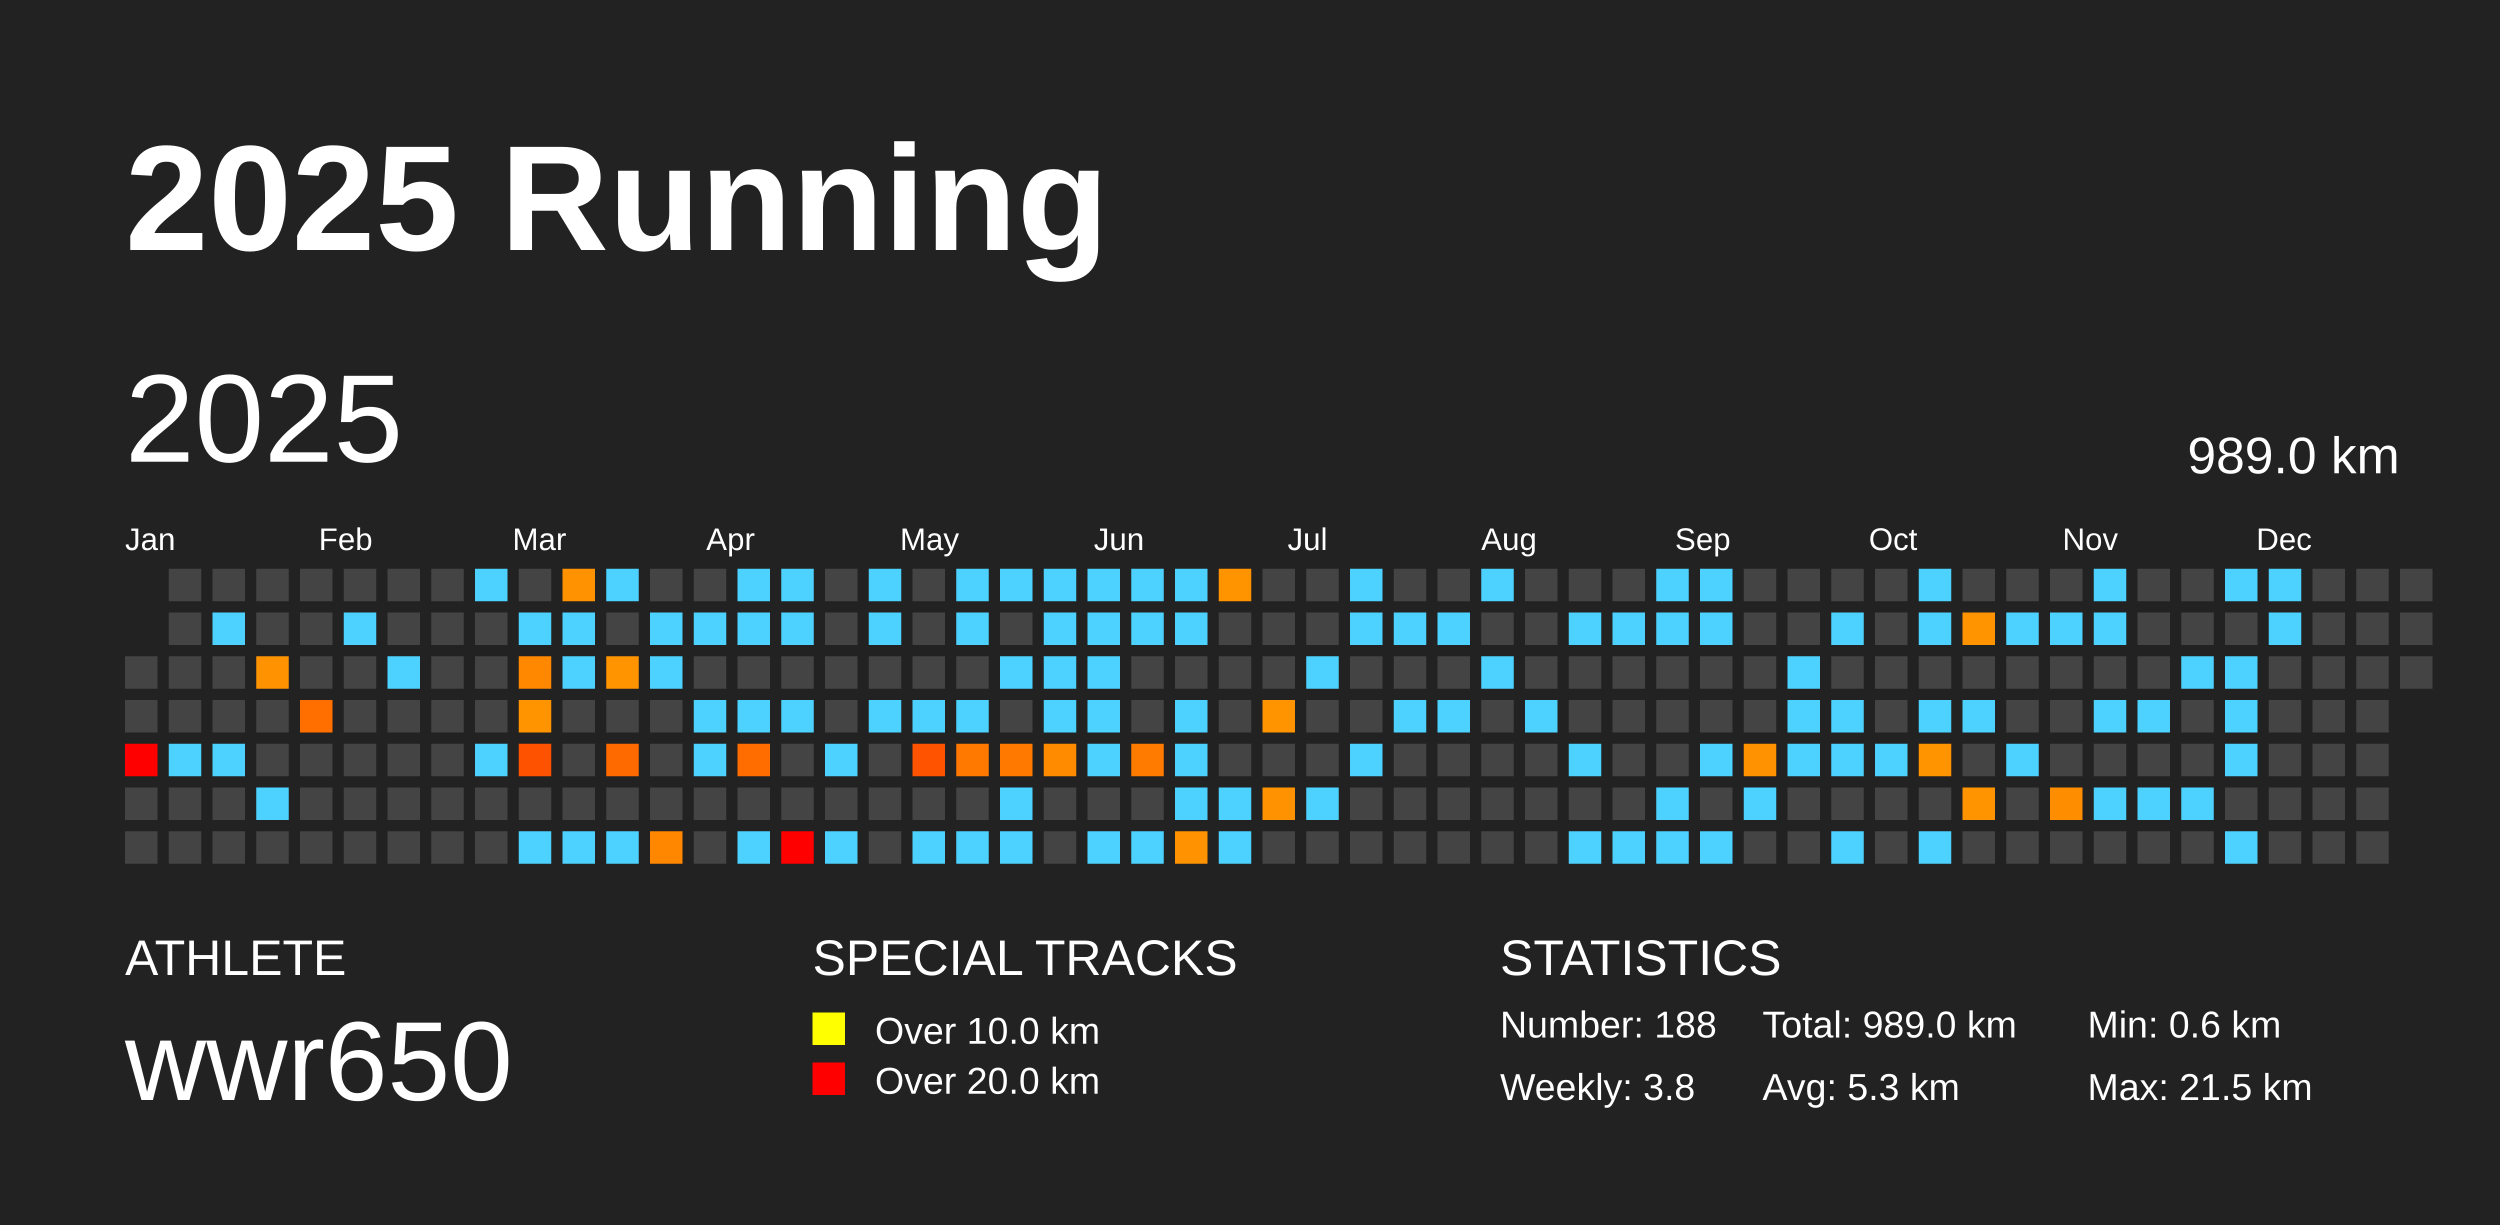
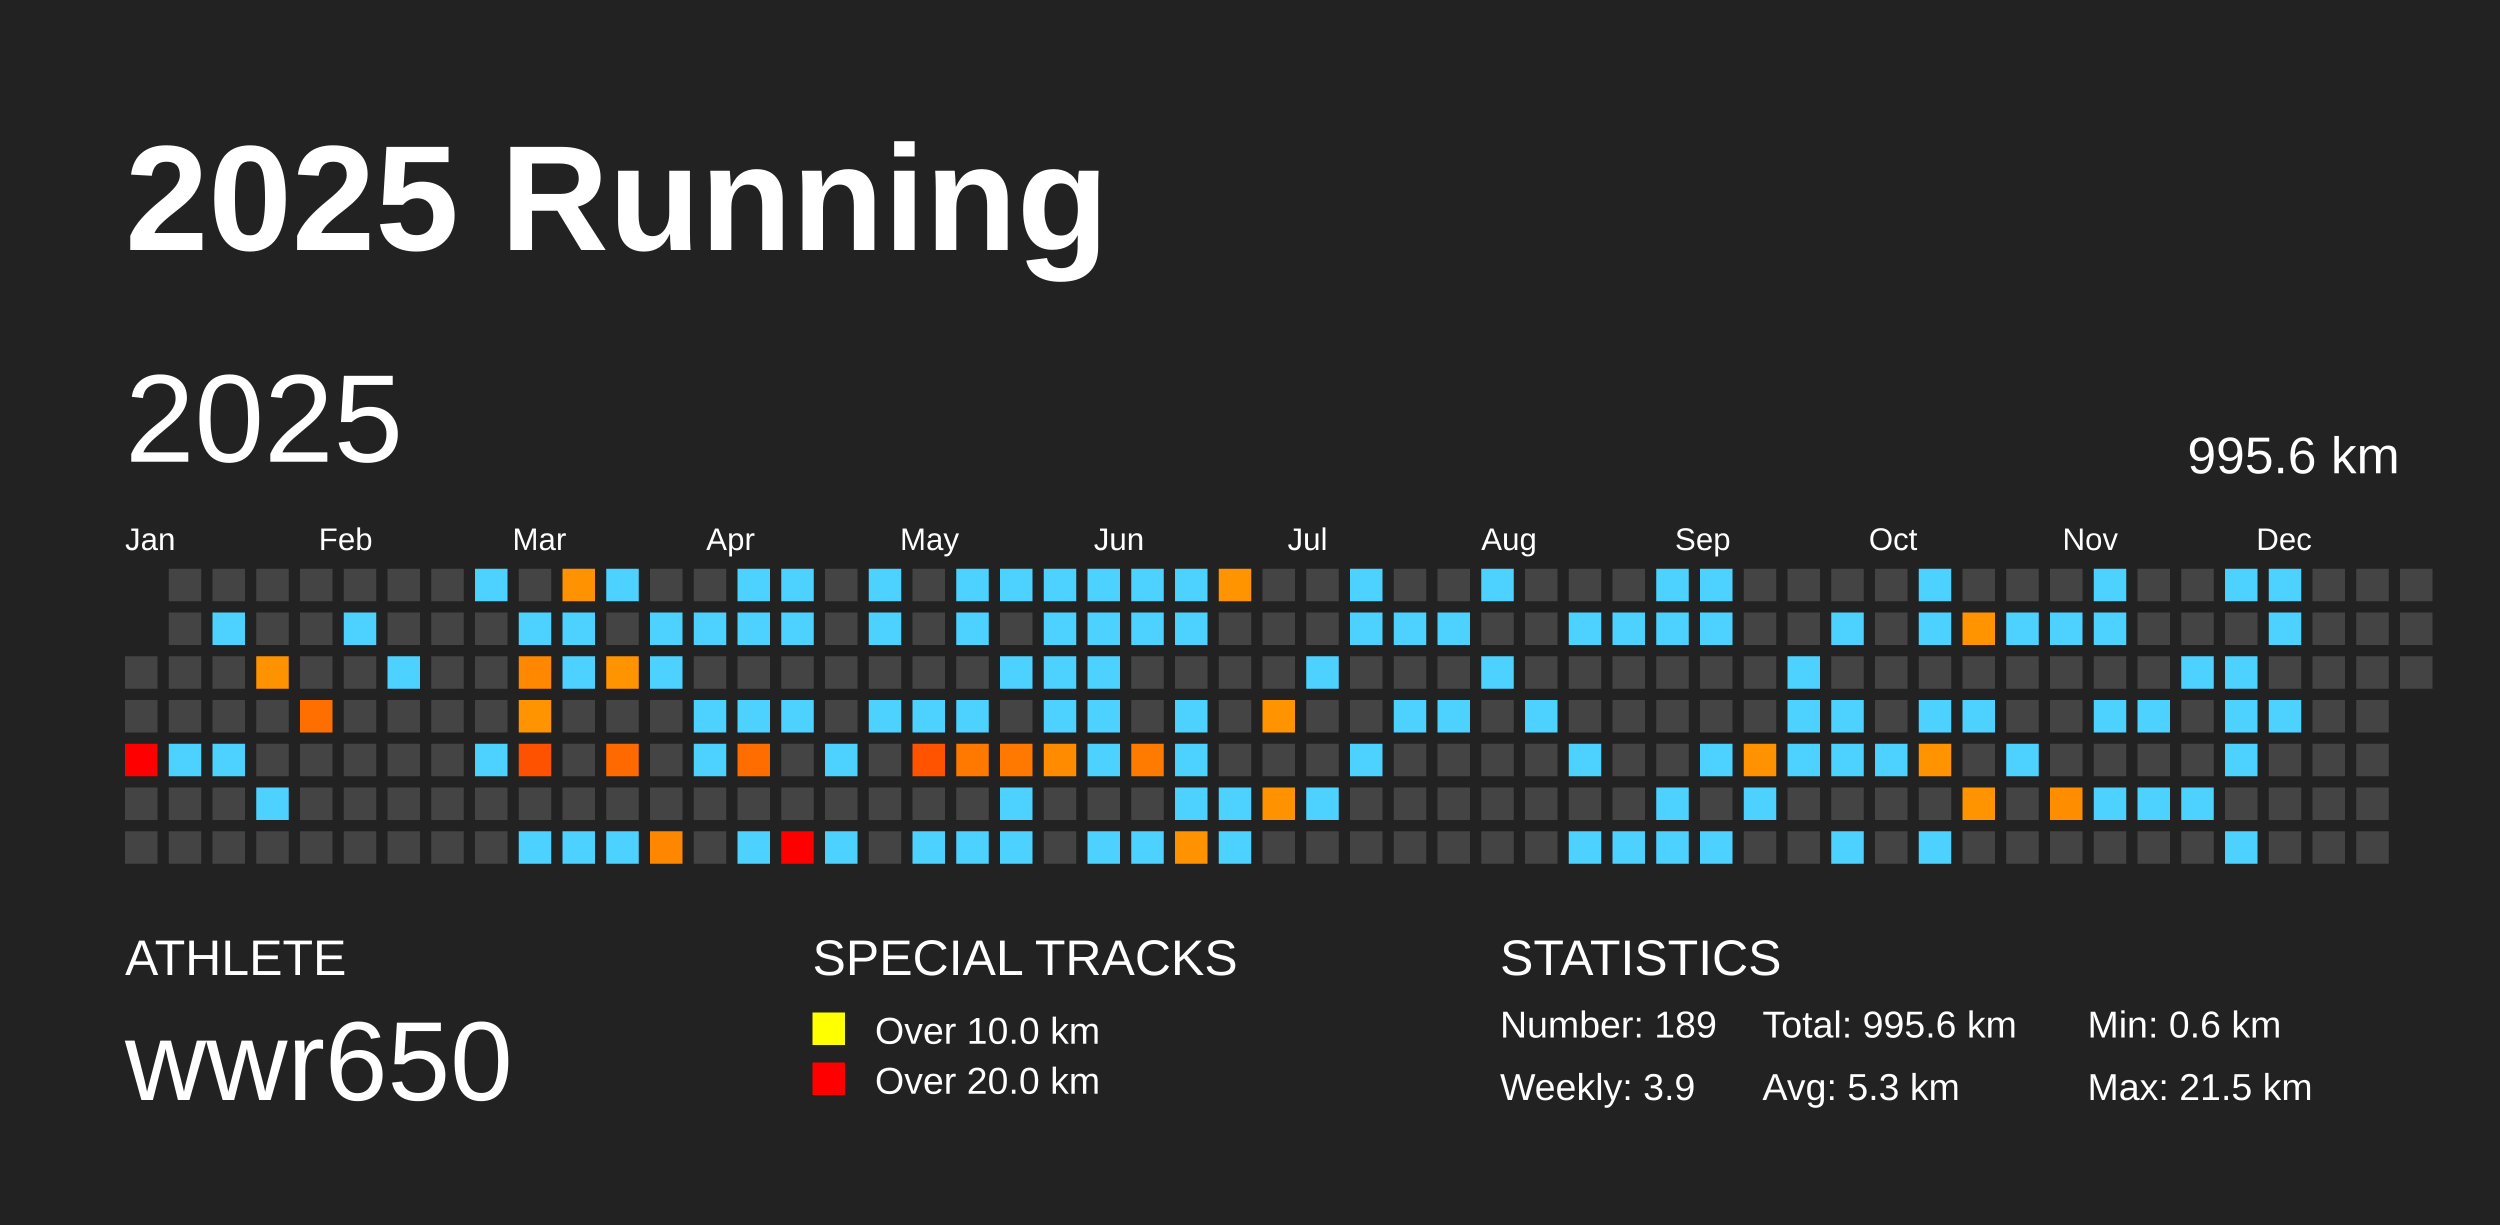
<svg xmlns="http://www.w3.org/2000/svg" baseProfile="full" height="98mm" version="1.1" viewBox="0,0,200,98" width="200mm">
  <defs />
  <rect fill="#222222" height="98" width="200" x="0" y="0" />
  <text fill="#FFFFFF" style="font-size:12px; font-family:Arial; font-weight:bold;" x="10" y="20">2025 Running</text>
  <text fill="#FFFFFF" style="font-size:4px; font-family:Arial" x="10" y="78">ATHLETE</text>
  <text fill="#FFFFFF" style="font-size:9px; font-family:Arial" x="10" y="88">wwr650</text>
  <text fill="#FFFFFF" style="font-size:4px; font-family:Arial" x="65" y="78">SPECIAL TRACKS</text>
  <rect fill="yellow" height="2.6" width="2.6" x="65" y="81" />
  <text fill="#FFFFFF" style="font-size:3px; font-family:Arial" x="70" y="83.5">Over 10.0 km</text>
  <rect fill="red" height="2.6" width="2.6" x="65" y="85" />
  <text fill="#FFFFFF" style="font-size:3px; font-family:Arial" x="70" y="87.5">Over 20.0 km</text>
  <text fill="#FFFFFF" style="font-size:4px; font-family:Arial" x="120" y="78">STATISTICS</text>
-   <text fill="#FFFFFF" style="font-size:3px; font-family:Arial" x="120" y="83">Number: 188</text>
-   <text fill="#FFFFFF" style="font-size:3px; font-family:Arial" x="120" y="88">Weekly: 3.8</text>
-   <text fill="#FFFFFF" style="font-size:3px; font-family:Arial" x="141" y="83">Total: 989.0 km</text>
+   <text fill="#FFFFFF" style="font-size:3px; font-family:Arial" x="120" y="83">Number: 189</text>
+   <text fill="#FFFFFF" style="font-size:3px; font-family:Arial" x="120" y="88">Weekly: 3.9</text>
+   <text fill="#FFFFFF" style="font-size:3px; font-family:Arial" x="141" y="83">Total: 995.6 km</text>
  <text fill="#FFFFFF" style="font-size:3px; font-family:Arial" x="141" y="88">Avg: 5.3 km</text>
  <text fill="#FFFFFF" style="font-size:3px; font-family:Arial" x="167" y="83">Min: 0.6 km</text>
  <text fill="#FFFFFF" style="font-size:3px; font-family:Arial" x="167" y="88">Max: 21.5 km</text>
  <text dominant-baseline="hanging" fill="#FFFFFF" style="font-size:10.0px; font-family:Arial;" x="10" y="30">2025</text>
-   <text dominant-baseline="hanging" fill="#FFFFFF" style="font-size:4.125px; font-family:Arial;" x="175" y="35">989.0 km</text>
+   <text dominant-baseline="hanging" fill="#FFFFFF" style="font-size:4.125px; font-family:Arial;" x="175" y="35">995.6 km</text>
  <text fill="#FFFFFF" style="font-size:2.5px; font-family:Arial" x="10.0" y="44">Jan</text>
  <text fill="#FFFFFF" style="font-size:2.5px; font-family:Arial" x="25.5" y="44">Feb</text>
  <text fill="#FFFFFF" style="font-size:2.5px; font-family:Arial" x="41.0" y="44">Mar</text>
  <text fill="#FFFFFF" style="font-size:2.5px; font-family:Arial" x="56.5" y="44">Apr</text>
  <text fill="#FFFFFF" style="font-size:2.5px; font-family:Arial" x="72.0" y="44">May</text>
  <text fill="#FFFFFF" style="font-size:2.5px; font-family:Arial" x="87.5" y="44">Jun</text>
  <text fill="#FFFFFF" style="font-size:2.5px; font-family:Arial" x="103.0" y="44">Jul</text>
  <text fill="#FFFFFF" style="font-size:2.5px; font-family:Arial" x="118.5" y="44">Aug</text>
  <text fill="#FFFFFF" style="font-size:2.5px; font-family:Arial" x="134.0" y="44">Sep</text>
  <text fill="#FFFFFF" style="font-size:2.5px; font-family:Arial" x="149.5" y="44">Oct</text>
  <text fill="#FFFFFF" style="font-size:2.5px; font-family:Arial" x="165.0" y="44">Nov</text>
  <text fill="#FFFFFF" style="font-size:2.5px; font-family:Arial" x="180.5" y="44">Dec</text>
  <rect fill="#444444" height="2.6" width="2.6" x="10.0" y="52.5" />
  <rect fill="#444444" height="2.6" width="2.6" x="10.0" y="56.0" />
  <rect fill="red" height="2.6" width="2.6" x="10.0" y="59.5" />
  <rect fill="#444444" height="2.6" width="2.6" x="10.0" y="63.0" />
  <rect fill="#444444" height="2.6" width="2.6" x="10.0" y="66.5" />
  <rect fill="#444444" height="2.6" width="2.6" x="13.5" y="45.5" />
  <rect fill="#444444" height="2.6" width="2.6" x="13.5" y="49.0" />
  <rect fill="#444444" height="2.6" width="2.6" x="13.5" y="52.5" />
  <rect fill="#444444" height="2.6" width="2.6" x="13.5" y="56.0" />
  <rect fill="#4dd2ff" height="2.6" width="2.6" x="13.5" y="59.5" />
  <rect fill="#444444" height="2.6" width="2.6" x="13.5" y="63.0" />
  <rect fill="#444444" height="2.6" width="2.6" x="13.5" y="66.5" />
  <rect fill="#444444" height="2.6" width="2.6" x="17.0" y="45.5" />
  <rect fill="#4dd2ff" height="2.6" width="2.6" x="17.0" y="49.0" />
  <rect fill="#444444" height="2.6" width="2.6" x="17.0" y="52.5" />
  <rect fill="#444444" height="2.6" width="2.6" x="17.0" y="56.0" />
  <rect fill="#4dd2ff" height="2.6" width="2.6" x="17.0" y="59.5" />
  <rect fill="#444444" height="2.6" width="2.6" x="17.0" y="63.0" />
  <rect fill="#444444" height="2.6" width="2.6" x="17.0" y="66.5" />
  <rect fill="#444444" height="2.6" width="2.6" x="20.5" y="45.5" />
  <rect fill="#444444" height="2.6" width="2.6" x="20.5" y="49.0" />
  <rect fill="#ff9200" height="2.6" width="2.6" x="20.5" y="52.5" />
  <rect fill="#444444" height="2.6" width="2.6" x="20.5" y="56.0" />
  <rect fill="#444444" height="2.6" width="2.6" x="20.5" y="59.5" />
  <rect fill="#4dd2ff" height="2.6" width="2.6" x="20.5" y="63.0" />
  <rect fill="#444444" height="2.6" width="2.6" x="20.5" y="66.5" />
  <rect fill="#444444" height="2.6" width="2.6" x="24.0" y="45.5" />
  <rect fill="#444444" height="2.6" width="2.6" x="24.0" y="49.0" />
  <rect fill="#444444" height="2.6" width="2.6" x="24.0" y="52.5" />
  <rect fill="#ff6f00" height="2.6" width="2.6" x="24.0" y="56.0" />
  <rect fill="#444444" height="2.6" width="2.6" x="24.0" y="59.5" />
  <rect fill="#444444" height="2.6" width="2.6" x="24.0" y="63.0" />
  <rect fill="#444444" height="2.6" width="2.6" x="24.0" y="66.5" />
  <rect fill="#444444" height="2.6" width="2.6" x="27.5" y="45.5" />
  <rect fill="#4dd2ff" height="2.6" width="2.6" x="27.5" y="49.0" />
  <rect fill="#444444" height="2.6" width="2.6" x="27.5" y="52.5" />
  <rect fill="#444444" height="2.6" width="2.6" x="27.5" y="56.0" />
  <rect fill="#444444" height="2.6" width="2.6" x="27.5" y="59.5" />
  <rect fill="#444444" height="2.6" width="2.6" x="27.5" y="63.0" />
  <rect fill="#444444" height="2.6" width="2.6" x="27.5" y="66.5" />
  <rect fill="#444444" height="2.6" width="2.6" x="31.0" y="45.5" />
  <rect fill="#444444" height="2.6" width="2.6" x="31.0" y="49.0" />
  <rect fill="#4dd2ff" height="2.6" width="2.6" x="31.0" y="52.5" />
  <rect fill="#444444" height="2.6" width="2.6" x="31.0" y="56.0" />
  <rect fill="#444444" height="2.6" width="2.6" x="31.0" y="59.5" />
  <rect fill="#444444" height="2.6" width="2.6" x="31.0" y="63.0" />
  <rect fill="#444444" height="2.6" width="2.6" x="31.0" y="66.5" />
  <rect fill="#444444" height="2.6" width="2.6" x="34.5" y="45.5" />
  <rect fill="#444444" height="2.6" width="2.6" x="34.5" y="49.0" />
  <rect fill="#444444" height="2.6" width="2.6" x="34.5" y="52.5" />
  <rect fill="#444444" height="2.6" width="2.6" x="34.5" y="56.0" />
  <rect fill="#444444" height="2.6" width="2.6" x="34.5" y="59.5" />
  <rect fill="#444444" height="2.6" width="2.6" x="34.5" y="63.0" />
  <rect fill="#444444" height="2.6" width="2.6" x="34.5" y="66.5" />
  <rect fill="#4dd2ff" height="2.6" width="2.6" x="38.0" y="45.5" />
  <rect fill="#444444" height="2.6" width="2.6" x="38.0" y="49.0" />
  <rect fill="#444444" height="2.6" width="2.6" x="38.0" y="52.5" />
  <rect fill="#444444" height="2.6" width="2.6" x="38.0" y="56.0" />
  <rect fill="#4dd2ff" height="2.6" width="2.6" x="38.0" y="59.5" />
  <rect fill="#444444" height="2.6" width="2.6" x="38.0" y="63.0" />
  <rect fill="#444444" height="2.6" width="2.6" x="38.0" y="66.5" />
  <rect fill="#444444" height="2.6" width="2.6" x="41.5" y="45.5" />
  <rect fill="#4dd2ff" height="2.6" width="2.6" x="41.5" y="49.0" />
  <rect fill="#ff8800" height="2.6" width="2.6" x="41.5" y="52.5" />
  <rect fill="#ff9300" height="2.6" width="2.6" x="41.5" y="56.0" />
  <rect fill="#ff5200" height="2.6" width="2.6" x="41.5" y="59.5" />
  <rect fill="#444444" height="2.6" width="2.6" x="41.5" y="63.0" />
  <rect fill="#4dd2ff" height="2.6" width="2.6" x="41.5" y="66.5" />
  <rect fill="#ff9200" height="2.6" width="2.6" x="45.0" y="45.5" />
  <rect fill="#4dd2ff" height="2.6" width="2.6" x="45.0" y="49.0" />
  <rect fill="#4dd2ff" height="2.6" width="2.6" x="45.0" y="52.5" />
  <rect fill="#444444" height="2.6" width="2.6" x="45.0" y="56.0" />
  <rect fill="#444444" height="2.6" width="2.6" x="45.0" y="59.5" />
  <rect fill="#444444" height="2.6" width="2.6" x="45.0" y="63.0" />
  <rect fill="#4dd2ff" height="2.6" width="2.6" x="45.0" y="66.5" />
  <rect fill="#4dd2ff" height="2.6" width="2.6" x="48.5" y="45.5" />
  <rect fill="#444444" height="2.6" width="2.6" x="48.5" y="49.0" />
  <rect fill="#ff9300" height="2.6" width="2.6" x="48.5" y="52.5" />
  <rect fill="#444444" height="2.6" width="2.6" x="48.5" y="56.0" />
  <rect fill="#ff6a00" height="2.6" width="2.6" x="48.5" y="59.5" />
  <rect fill="#444444" height="2.6" width="2.6" x="48.5" y="63.0" />
  <rect fill="#4dd2ff" height="2.6" width="2.6" x="48.5" y="66.5" />
  <rect fill="#444444" height="2.6" width="2.6" x="52.0" y="45.5" />
  <rect fill="#4dd2ff" height="2.6" width="2.6" x="52.0" y="49.0" />
  <rect fill="#4dd2ff" height="2.6" width="2.6" x="52.0" y="52.5" />
  <rect fill="#444444" height="2.6" width="2.6" x="52.0" y="56.0" />
  <rect fill="#444444" height="2.6" width="2.6" x="52.0" y="59.5" />
  <rect fill="#444444" height="2.6" width="2.6" x="52.0" y="63.0" />
  <rect fill="#ff8700" height="2.6" width="2.6" x="52.0" y="66.5" />
  <rect fill="#444444" height="2.6" width="2.6" x="55.5" y="45.5" />
  <rect fill="#4dd2ff" height="2.6" width="2.6" x="55.5" y="49.0" />
  <rect fill="#444444" height="2.6" width="2.6" x="55.5" y="52.5" />
  <rect fill="#4dd2ff" height="2.6" width="2.6" x="55.5" y="56.0" />
  <rect fill="#4dd2ff" height="2.6" width="2.6" x="55.5" y="59.5" />
  <rect fill="#444444" height="2.6" width="2.6" x="55.5" y="63.0" />
  <rect fill="#444444" height="2.6" width="2.6" x="55.5" y="66.5" />
  <rect fill="#4dd2ff" height="2.6" width="2.6" x="59.0" y="45.5" />
  <rect fill="#4dd2ff" height="2.6" width="2.6" x="59.0" y="49.0" />
  <rect fill="#444444" height="2.6" width="2.6" x="59.0" y="52.5" />
  <rect fill="#4dd2ff" height="2.6" width="2.6" x="59.0" y="56.0" />
  <rect fill="#ff6c00" height="2.6" width="2.6" x="59.0" y="59.5" />
  <rect fill="#444444" height="2.6" width="2.6" x="59.0" y="63.0" />
  <rect fill="#4dd2ff" height="2.6" width="2.6" x="59.0" y="66.5" />
  <rect fill="#4dd2ff" height="2.6" width="2.6" x="62.5" y="45.5" />
  <rect fill="#4dd2ff" height="2.6" width="2.6" x="62.5" y="49.0" />
  <rect fill="#444444" height="2.6" width="2.6" x="62.5" y="52.5" />
  <rect fill="#4dd2ff" height="2.6" width="2.6" x="62.5" y="56.0" />
  <rect fill="#444444" height="2.6" width="2.6" x="62.5" y="59.5" />
  <rect fill="#444444" height="2.6" width="2.6" x="62.5" y="63.0" />
  <rect fill="red" height="2.6" width="2.6" x="62.5" y="66.5" />
  <rect fill="#444444" height="2.6" width="2.6" x="66.0" y="45.5" />
  <rect fill="#444444" height="2.6" width="2.6" x="66.0" y="49.0" />
  <rect fill="#444444" height="2.6" width="2.6" x="66.0" y="52.5" />
  <rect fill="#444444" height="2.6" width="2.6" x="66.0" y="56.0" />
  <rect fill="#4dd2ff" height="2.6" width="2.6" x="66.0" y="59.5" />
  <rect fill="#444444" height="2.6" width="2.6" x="66.0" y="63.0" />
  <rect fill="#4dd2ff" height="2.6" width="2.6" x="66.0" y="66.5" />
  <rect fill="#4dd2ff" height="2.6" width="2.6" x="69.5" y="45.5" />
  <rect fill="#4dd2ff" height="2.6" width="2.6" x="69.5" y="49.0" />
  <rect fill="#444444" height="2.6" width="2.6" x="69.5" y="52.5" />
  <rect fill="#4dd2ff" height="2.6" width="2.6" x="69.5" y="56.0" />
  <rect fill="#444444" height="2.6" width="2.6" x="69.5" y="59.5" />
  <rect fill="#444444" height="2.6" width="2.6" x="69.5" y="63.0" />
  <rect fill="#444444" height="2.6" width="2.6" x="69.5" y="66.5" />
  <rect fill="#444444" height="2.6" width="2.6" x="73.0" y="45.5" />
  <rect fill="#444444" height="2.6" width="2.6" x="73.0" y="49.0" />
  <rect fill="#444444" height="2.6" width="2.6" x="73.0" y="52.5" />
  <rect fill="#4dd2ff" height="2.6" width="2.6" x="73.0" y="56.0" />
  <rect fill="#ff5300" height="2.6" width="2.6" x="73.0" y="59.5" />
  <rect fill="#444444" height="2.6" width="2.6" x="73.0" y="63.0" />
  <rect fill="#4dd2ff" height="2.6" width="2.6" x="73.0" y="66.5" />
  <rect fill="#4dd2ff" height="2.6" width="2.6" x="76.5" y="45.5" />
  <rect fill="#4dd2ff" height="2.6" width="2.6" x="76.5" y="49.0" />
  <rect fill="#444444" height="2.6" width="2.6" x="76.5" y="52.5" />
  <rect fill="#4dd2ff" height="2.6" width="2.6" x="76.5" y="56.0" />
  <rect fill="#ff7900" height="2.6" width="2.6" x="76.5" y="59.5" />
  <rect fill="#444444" height="2.6" width="2.6" x="76.5" y="63.0" />
  <rect fill="#4dd2ff" height="2.6" width="2.6" x="76.5" y="66.5" />
  <rect fill="#4dd2ff" height="2.6" width="2.6" x="80.0" y="45.5" />
  <rect fill="#444444" height="2.6" width="2.6" x="80.0" y="49.0" />
  <rect fill="#4dd2ff" height="2.6" width="2.6" x="80.0" y="52.5" />
  <rect fill="#444444" height="2.6" width="2.6" x="80.0" y="56.0" />
  <rect fill="#ff7900" height="2.6" width="2.6" x="80.0" y="59.5" />
  <rect fill="#4dd2ff" height="2.6" width="2.6" x="80.0" y="63.0" />
  <rect fill="#4dd2ff" height="2.6" width="2.6" x="80.0" y="66.5" />
  <rect fill="#4dd2ff" height="2.6" width="2.6" x="83.5" y="45.5" />
  <rect fill="#4dd2ff" height="2.6" width="2.6" x="83.5" y="49.0" />
  <rect fill="#4dd2ff" height="2.6" width="2.6" x="83.5" y="52.5" />
  <rect fill="#4dd2ff" height="2.6" width="2.6" x="83.5" y="56.0" />
  <rect fill="#ff8c00" height="2.6" width="2.6" x="83.5" y="59.5" />
  <rect fill="#444444" height="2.6" width="2.6" x="83.5" y="63.0" />
  <rect fill="#444444" height="2.6" width="2.6" x="83.5" y="66.5" />
  <rect fill="#4dd2ff" height="2.6" width="2.6" x="87.0" y="45.5" />
  <rect fill="#4dd2ff" height="2.6" width="2.6" x="87.0" y="49.0" />
  <rect fill="#4dd2ff" height="2.6" width="2.6" x="87.0" y="52.5" />
  <rect fill="#4dd2ff" height="2.6" width="2.6" x="87.0" y="56.0" />
  <rect fill="#4dd2ff" height="2.6" width="2.6" x="87.0" y="59.5" />
  <rect fill="#444444" height="2.6" width="2.6" x="87.0" y="63.0" />
  <rect fill="#4dd2ff" height="2.6" width="2.6" x="87.0" y="66.5" />
  <rect fill="#4dd2ff" height="2.6" width="2.6" x="90.5" y="45.5" />
  <rect fill="#4dd2ff" height="2.6" width="2.6" x="90.5" y="49.0" />
  <rect fill="#444444" height="2.6" width="2.6" x="90.5" y="52.5" />
  <rect fill="#444444" height="2.6" width="2.6" x="90.5" y="56.0" />
  <rect fill="#ff7b00" height="2.6" width="2.6" x="90.5" y="59.5" />
  <rect fill="#444444" height="2.6" width="2.6" x="90.5" y="63.0" />
  <rect fill="#4dd2ff" height="2.6" width="2.6" x="90.5" y="66.5" />
  <rect fill="#4dd2ff" height="2.6" width="2.6" x="94.0" y="45.5" />
  <rect fill="#4dd2ff" height="2.6" width="2.6" x="94.0" y="49.0" />
  <rect fill="#444444" height="2.6" width="2.6" x="94.0" y="52.5" />
  <rect fill="#4dd2ff" height="2.6" width="2.6" x="94.0" y="56.0" />
  <rect fill="#4dd2ff" height="2.6" width="2.6" x="94.0" y="59.5" />
  <rect fill="#4dd2ff" height="2.6" width="2.6" x="94.0" y="63.0" />
  <rect fill="#ff9200" height="2.6" width="2.6" x="94.0" y="66.5" />
  <rect fill="#ff9300" height="2.6" width="2.6" x="97.5" y="45.5" />
  <rect fill="#444444" height="2.6" width="2.6" x="97.5" y="49.0" />
  <rect fill="#444444" height="2.6" width="2.6" x="97.5" y="52.5" />
  <rect fill="#444444" height="2.6" width="2.6" x="97.5" y="56.0" />
  <rect fill="#444444" height="2.6" width="2.6" x="97.5" y="59.5" />
  <rect fill="#4dd2ff" height="2.6" width="2.6" x="97.5" y="63.0" />
  <rect fill="#4dd2ff" height="2.6" width="2.6" x="97.5" y="66.5" />
  <rect fill="#444444" height="2.6" width="2.6" x="101.0" y="45.5" />
  <rect fill="#444444" height="2.6" width="2.6" x="101.0" y="49.0" />
  <rect fill="#444444" height="2.6" width="2.6" x="101.0" y="52.5" />
  <rect fill="#ff9300" height="2.6" width="2.6" x="101.0" y="56.0" />
  <rect fill="#444444" height="2.6" width="2.6" x="101.0" y="59.5" />
  <rect fill="#ff9200" height="2.6" width="2.6" x="101.0" y="63.0" />
  <rect fill="#444444" height="2.6" width="2.6" x="101.0" y="66.5" />
  <rect fill="#444444" height="2.6" width="2.6" x="104.5" y="45.5" />
  <rect fill="#444444" height="2.6" width="2.6" x="104.5" y="49.0" />
  <rect fill="#4dd2ff" height="2.6" width="2.6" x="104.5" y="52.5" />
  <rect fill="#444444" height="2.6" width="2.6" x="104.5" y="56.0" />
  <rect fill="#444444" height="2.6" width="2.6" x="104.5" y="59.5" />
  <rect fill="#4dd2ff" height="2.6" width="2.6" x="104.5" y="63.0" />
  <rect fill="#444444" height="2.6" width="2.6" x="104.5" y="66.5" />
  <rect fill="#4dd2ff" height="2.6" width="2.6" x="108.0" y="45.5" />
  <rect fill="#4dd2ff" height="2.6" width="2.6" x="108.0" y="49.0" />
  <rect fill="#444444" height="2.6" width="2.6" x="108.0" y="52.5" />
  <rect fill="#444444" height="2.6" width="2.6" x="108.0" y="56.0" />
  <rect fill="#4dd2ff" height="2.6" width="2.6" x="108.0" y="59.5" />
  <rect fill="#444444" height="2.6" width="2.6" x="108.0" y="63.0" />
  <rect fill="#444444" height="2.6" width="2.6" x="108.0" y="66.5" />
  <rect fill="#444444" height="2.6" width="2.6" x="111.5" y="45.5" />
  <rect fill="#4dd2ff" height="2.6" width="2.6" x="111.5" y="49.0" />
  <rect fill="#444444" height="2.6" width="2.6" x="111.5" y="52.5" />
  <rect fill="#4dd2ff" height="2.6" width="2.6" x="111.5" y="56.0" />
  <rect fill="#444444" height="2.6" width="2.6" x="111.5" y="59.5" />
  <rect fill="#444444" height="2.6" width="2.6" x="111.5" y="63.0" />
  <rect fill="#444444" height="2.6" width="2.6" x="111.5" y="66.5" />
  <rect fill="#444444" height="2.6" width="2.6" x="115.0" y="45.5" />
  <rect fill="#4dd2ff" height="2.6" width="2.6" x="115.0" y="49.0" />
  <rect fill="#444444" height="2.6" width="2.6" x="115.0" y="52.5" />
  <rect fill="#4dd2ff" height="2.6" width="2.6" x="115.0" y="56.0" />
  <rect fill="#444444" height="2.6" width="2.6" x="115.0" y="59.5" />
  <rect fill="#444444" height="2.6" width="2.6" x="115.0" y="63.0" />
  <rect fill="#444444" height="2.6" width="2.6" x="115.0" y="66.5" />
  <rect fill="#4dd2ff" height="2.6" width="2.6" x="118.5" y="45.5" />
  <rect fill="#444444" height="2.6" width="2.6" x="118.5" y="49.0" />
  <rect fill="#4dd2ff" height="2.6" width="2.6" x="118.5" y="52.5" />
  <rect fill="#444444" height="2.6" width="2.6" x="118.5" y="56.0" />
  <rect fill="#444444" height="2.6" width="2.6" x="118.5" y="59.5" />
  <rect fill="#444444" height="2.6" width="2.6" x="118.5" y="63.0" />
  <rect fill="#444444" height="2.6" width="2.6" x="118.5" y="66.5" />
  <rect fill="#444444" height="2.6" width="2.6" x="122.0" y="45.5" />
  <rect fill="#444444" height="2.6" width="2.6" x="122.0" y="49.0" />
  <rect fill="#444444" height="2.6" width="2.6" x="122.0" y="52.5" />
  <rect fill="#4dd2ff" height="2.6" width="2.6" x="122.0" y="56.0" />
  <rect fill="#444444" height="2.6" width="2.6" x="122.0" y="59.5" />
  <rect fill="#444444" height="2.6" width="2.6" x="122.0" y="63.0" />
  <rect fill="#444444" height="2.6" width="2.6" x="122.0" y="66.5" />
  <rect fill="#444444" height="2.6" width="2.6" x="125.5" y="45.5" />
  <rect fill="#4dd2ff" height="2.6" width="2.6" x="125.5" y="49.0" />
  <rect fill="#444444" height="2.6" width="2.6" x="125.5" y="52.5" />
  <rect fill="#444444" height="2.6" width="2.6" x="125.5" y="56.0" />
  <rect fill="#4dd2ff" height="2.6" width="2.6" x="125.5" y="59.5" />
  <rect fill="#444444" height="2.6" width="2.6" x="125.5" y="63.0" />
  <rect fill="#4dd2ff" height="2.6" width="2.6" x="125.5" y="66.5" />
  <rect fill="#444444" height="2.6" width="2.6" x="129.0" y="45.5" />
  <rect fill="#4dd2ff" height="2.6" width="2.6" x="129.0" y="49.0" />
  <rect fill="#444444" height="2.6" width="2.6" x="129.0" y="52.5" />
  <rect fill="#444444" height="2.6" width="2.6" x="129.0" y="56.0" />
  <rect fill="#444444" height="2.6" width="2.6" x="129.0" y="59.5" />
  <rect fill="#444444" height="2.6" width="2.6" x="129.0" y="63.0" />
  <rect fill="#4dd2ff" height="2.6" width="2.6" x="129.0" y="66.5" />
  <rect fill="#4dd2ff" height="2.6" width="2.6" x="132.5" y="45.5" />
  <rect fill="#4dd2ff" height="2.6" width="2.6" x="132.5" y="49.0" />
  <rect fill="#444444" height="2.6" width="2.6" x="132.5" y="52.5" />
  <rect fill="#444444" height="2.6" width="2.6" x="132.5" y="56.0" />
  <rect fill="#444444" height="2.6" width="2.6" x="132.5" y="59.5" />
  <rect fill="#4dd2ff" height="2.6" width="2.6" x="132.5" y="63.0" />
  <rect fill="#4dd2ff" height="2.6" width="2.6" x="132.5" y="66.5" />
  <rect fill="#4dd2ff" height="2.6" width="2.6" x="136.0" y="45.5" />
  <rect fill="#4dd2ff" height="2.6" width="2.6" x="136.0" y="49.0" />
  <rect fill="#444444" height="2.6" width="2.6" x="136.0" y="52.5" />
  <rect fill="#444444" height="2.6" width="2.6" x="136.0" y="56.0" />
  <rect fill="#4dd2ff" height="2.6" width="2.6" x="136.0" y="59.5" />
  <rect fill="#444444" height="2.6" width="2.6" x="136.0" y="63.0" />
  <rect fill="#4dd2ff" height="2.6" width="2.6" x="136.0" y="66.5" />
  <rect fill="#444444" height="2.6" width="2.6" x="139.5" y="45.5" />
  <rect fill="#444444" height="2.6" width="2.6" x="139.5" y="49.0" />
  <rect fill="#444444" height="2.6" width="2.6" x="139.5" y="52.5" />
  <rect fill="#444444" height="2.6" width="2.6" x="139.5" y="56.0" />
  <rect fill="#ff9200" height="2.6" width="2.6" x="139.5" y="59.5" />
  <rect fill="#4dd2ff" height="2.6" width="2.6" x="139.5" y="63.0" />
  <rect fill="#444444" height="2.6" width="2.6" x="139.5" y="66.5" />
  <rect fill="#444444" height="2.6" width="2.6" x="143.0" y="45.5" />
  <rect fill="#444444" height="2.6" width="2.6" x="143.0" y="49.0" />
  <rect fill="#4dd2ff" height="2.6" width="2.6" x="143.0" y="52.5" />
  <rect fill="#4dd2ff" height="2.6" width="2.6" x="143.0" y="56.0" />
  <rect fill="#4dd2ff" height="2.6" width="2.6" x="143.0" y="59.5" />
  <rect fill="#444444" height="2.6" width="2.6" x="143.0" y="63.0" />
  <rect fill="#444444" height="2.6" width="2.6" x="143.0" y="66.5" />
  <rect fill="#444444" height="2.6" width="2.6" x="146.5" y="45.5" />
  <rect fill="#4dd2ff" height="2.6" width="2.6" x="146.5" y="49.0" />
  <rect fill="#444444" height="2.6" width="2.6" x="146.5" y="52.5" />
  <rect fill="#4dd2ff" height="2.6" width="2.6" x="146.5" y="56.0" />
  <rect fill="#4dd2ff" height="2.6" width="2.6" x="146.5" y="59.5" />
  <rect fill="#444444" height="2.6" width="2.6" x="146.5" y="63.0" />
  <rect fill="#4dd2ff" height="2.6" width="2.6" x="146.5" y="66.5" />
  <rect fill="#444444" height="2.6" width="2.6" x="150.0" y="45.5" />
  <rect fill="#444444" height="2.6" width="2.6" x="150.0" y="49.0" />
  <rect fill="#444444" height="2.6" width="2.6" x="150.0" y="52.5" />
  <rect fill="#444444" height="2.6" width="2.6" x="150.0" y="56.0" />
  <rect fill="#4dd2ff" height="2.6" width="2.6" x="150.0" y="59.5" />
  <rect fill="#444444" height="2.6" width="2.6" x="150.0" y="63.0" />
  <rect fill="#444444" height="2.6" width="2.6" x="150.0" y="66.5" />
  <rect fill="#4dd2ff" height="2.6" width="2.6" x="153.5" y="45.5" />
  <rect fill="#4dd2ff" height="2.6" width="2.6" x="153.5" y="49.0" />
  <rect fill="#444444" height="2.6" width="2.6" x="153.5" y="52.5" />
  <rect fill="#4dd2ff" height="2.6" width="2.6" x="153.5" y="56.0" />
  <rect fill="#ff9300" height="2.6" width="2.6" x="153.5" y="59.5" />
  <rect fill="#444444" height="2.6" width="2.6" x="153.5" y="63.0" />
  <rect fill="#4dd2ff" height="2.6" width="2.6" x="153.5" y="66.5" />
  <rect fill="#444444" height="2.6" width="2.6" x="157.0" y="45.5" />
  <rect fill="#ff9300" height="2.6" width="2.6" x="157.0" y="49.0" />
  <rect fill="#444444" height="2.6" width="2.6" x="157.0" y="52.5" />
  <rect fill="#4dd2ff" height="2.6" width="2.6" x="157.0" y="56.0" />
  <rect fill="#444444" height="2.6" width="2.6" x="157.0" y="59.5" />
  <rect fill="#ff9300" height="2.6" width="2.6" x="157.0" y="63.0" />
  <rect fill="#444444" height="2.6" width="2.6" x="157.0" y="66.5" />
  <rect fill="#444444" height="2.6" width="2.6" x="160.5" y="45.5" />
  <rect fill="#4dd2ff" height="2.6" width="2.6" x="160.5" y="49.0" />
  <rect fill="#444444" height="2.6" width="2.6" x="160.5" y="52.5" />
  <rect fill="#444444" height="2.6" width="2.6" x="160.5" y="56.0" />
  <rect fill="#4dd2ff" height="2.6" width="2.6" x="160.5" y="59.5" />
  <rect fill="#444444" height="2.6" width="2.6" x="160.5" y="63.0" />
  <rect fill="#444444" height="2.6" width="2.6" x="160.5" y="66.5" />
  <rect fill="#444444" height="2.6" width="2.6" x="164.0" y="45.5" />
  <rect fill="#4dd2ff" height="2.6" width="2.6" x="164.0" y="49.0" />
  <rect fill="#444444" height="2.6" width="2.6" x="164.0" y="52.5" />
  <rect fill="#444444" height="2.6" width="2.6" x="164.0" y="56.0" />
  <rect fill="#444444" height="2.6" width="2.6" x="164.0" y="59.5" />
  <rect fill="#ff8d00" height="2.6" width="2.6" x="164.0" y="63.0" />
  <rect fill="#444444" height="2.6" width="2.6" x="164.0" y="66.5" />
  <rect fill="#4dd2ff" height="2.6" width="2.6" x="167.5" y="45.5" />
  <rect fill="#4dd2ff" height="2.6" width="2.6" x="167.5" y="49.0" />
  <rect fill="#444444" height="2.6" width="2.6" x="167.5" y="52.5" />
  <rect fill="#4dd2ff" height="2.6" width="2.6" x="167.5" y="56.0" />
  <rect fill="#444444" height="2.6" width="2.6" x="167.5" y="59.5" />
  <rect fill="#4dd2ff" height="2.6" width="2.6" x="167.5" y="63.0" />
  <rect fill="#444444" height="2.6" width="2.6" x="167.5" y="66.5" />
  <rect fill="#444444" height="2.6" width="2.6" x="171.0" y="45.5" />
  <rect fill="#444444" height="2.6" width="2.6" x="171.0" y="49.0" />
  <rect fill="#444444" height="2.6" width="2.6" x="171.0" y="52.5" />
  <rect fill="#4dd2ff" height="2.6" width="2.6" x="171.0" y="56.0" />
  <rect fill="#444444" height="2.6" width="2.6" x="171.0" y="59.5" />
  <rect fill="#4dd2ff" height="2.6" width="2.6" x="171.0" y="63.0" />
  <rect fill="#444444" height="2.6" width="2.6" x="171.0" y="66.5" />
  <rect fill="#444444" height="2.6" width="2.6" x="174.5" y="45.5" />
  <rect fill="#444444" height="2.6" width="2.6" x="174.5" y="49.0" />
  <rect fill="#4dd2ff" height="2.6" width="2.6" x="174.5" y="52.5" />
  <rect fill="#444444" height="2.6" width="2.6" x="174.5" y="56.0" />
  <rect fill="#444444" height="2.6" width="2.6" x="174.5" y="59.5" />
  <rect fill="#4dd2ff" height="2.6" width="2.6" x="174.5" y="63.0" />
  <rect fill="#444444" height="2.6" width="2.6" x="174.5" y="66.5" />
  <rect fill="#4dd2ff" height="2.6" width="2.6" x="178.0" y="45.5" />
  <rect fill="#444444" height="2.6" width="2.6" x="178.0" y="49.0" />
  <rect fill="#4dd2ff" height="2.6" width="2.6" x="178.0" y="52.5" />
  <rect fill="#4dd2ff" height="2.6" width="2.6" x="178.0" y="56.0" />
  <rect fill="#4dd2ff" height="2.6" width="2.6" x="178.0" y="59.5" />
  <rect fill="#444444" height="2.6" width="2.6" x="178.0" y="63.0" />
  <rect fill="#4dd2ff" height="2.6" width="2.6" x="178.0" y="66.5" />
  <rect fill="#4dd2ff" height="2.6" width="2.6" x="181.5" y="45.5" />
  <rect fill="#4dd2ff" height="2.6" width="2.6" x="181.5" y="49.0" />
  <rect fill="#444444" height="2.6" width="2.6" x="181.5" y="52.5" />
-   <rect fill="#444444" height="2.6" width="2.6" x="181.5" y="56.0" />
+   <rect fill="#4dd2ff" height="2.6" width="2.6" x="181.5" y="56.0" />
  <rect fill="#444444" height="2.6" width="2.6" x="181.5" y="59.5" />
  <rect fill="#444444" height="2.6" width="2.6" x="181.5" y="63.0" />
  <rect fill="#444444" height="2.6" width="2.6" x="181.5" y="66.5" />
  <rect fill="#444444" height="2.6" width="2.6" x="185.0" y="45.5" />
  <rect fill="#444444" height="2.6" width="2.6" x="185.0" y="49.0" />
  <rect fill="#444444" height="2.6" width="2.6" x="185.0" y="52.5" />
  <rect fill="#444444" height="2.6" width="2.6" x="185.0" y="56.0" />
  <rect fill="#444444" height="2.6" width="2.6" x="185.0" y="59.5" />
  <rect fill="#444444" height="2.6" width="2.6" x="185.0" y="63.0" />
  <rect fill="#444444" height="2.6" width="2.6" x="185.0" y="66.5" />
  <rect fill="#444444" height="2.6" width="2.6" x="188.5" y="45.5" />
  <rect fill="#444444" height="2.6" width="2.6" x="188.5" y="49.0" />
  <rect fill="#444444" height="2.6" width="2.6" x="188.5" y="52.5" />
  <rect fill="#444444" height="2.6" width="2.6" x="188.5" y="56.0" />
  <rect fill="#444444" height="2.6" width="2.6" x="188.5" y="59.5" />
  <rect fill="#444444" height="2.6" width="2.6" x="188.5" y="63.0" />
  <rect fill="#444444" height="2.6" width="2.6" x="188.5" y="66.5" />
  <rect fill="#444444" height="2.6" width="2.6" x="192.0" y="45.5" />
  <rect fill="#444444" height="2.6" width="2.6" x="192.0" y="49.0" />
  <rect fill="#444444" height="2.6" width="2.6" x="192.0" y="52.5" />
</svg>
